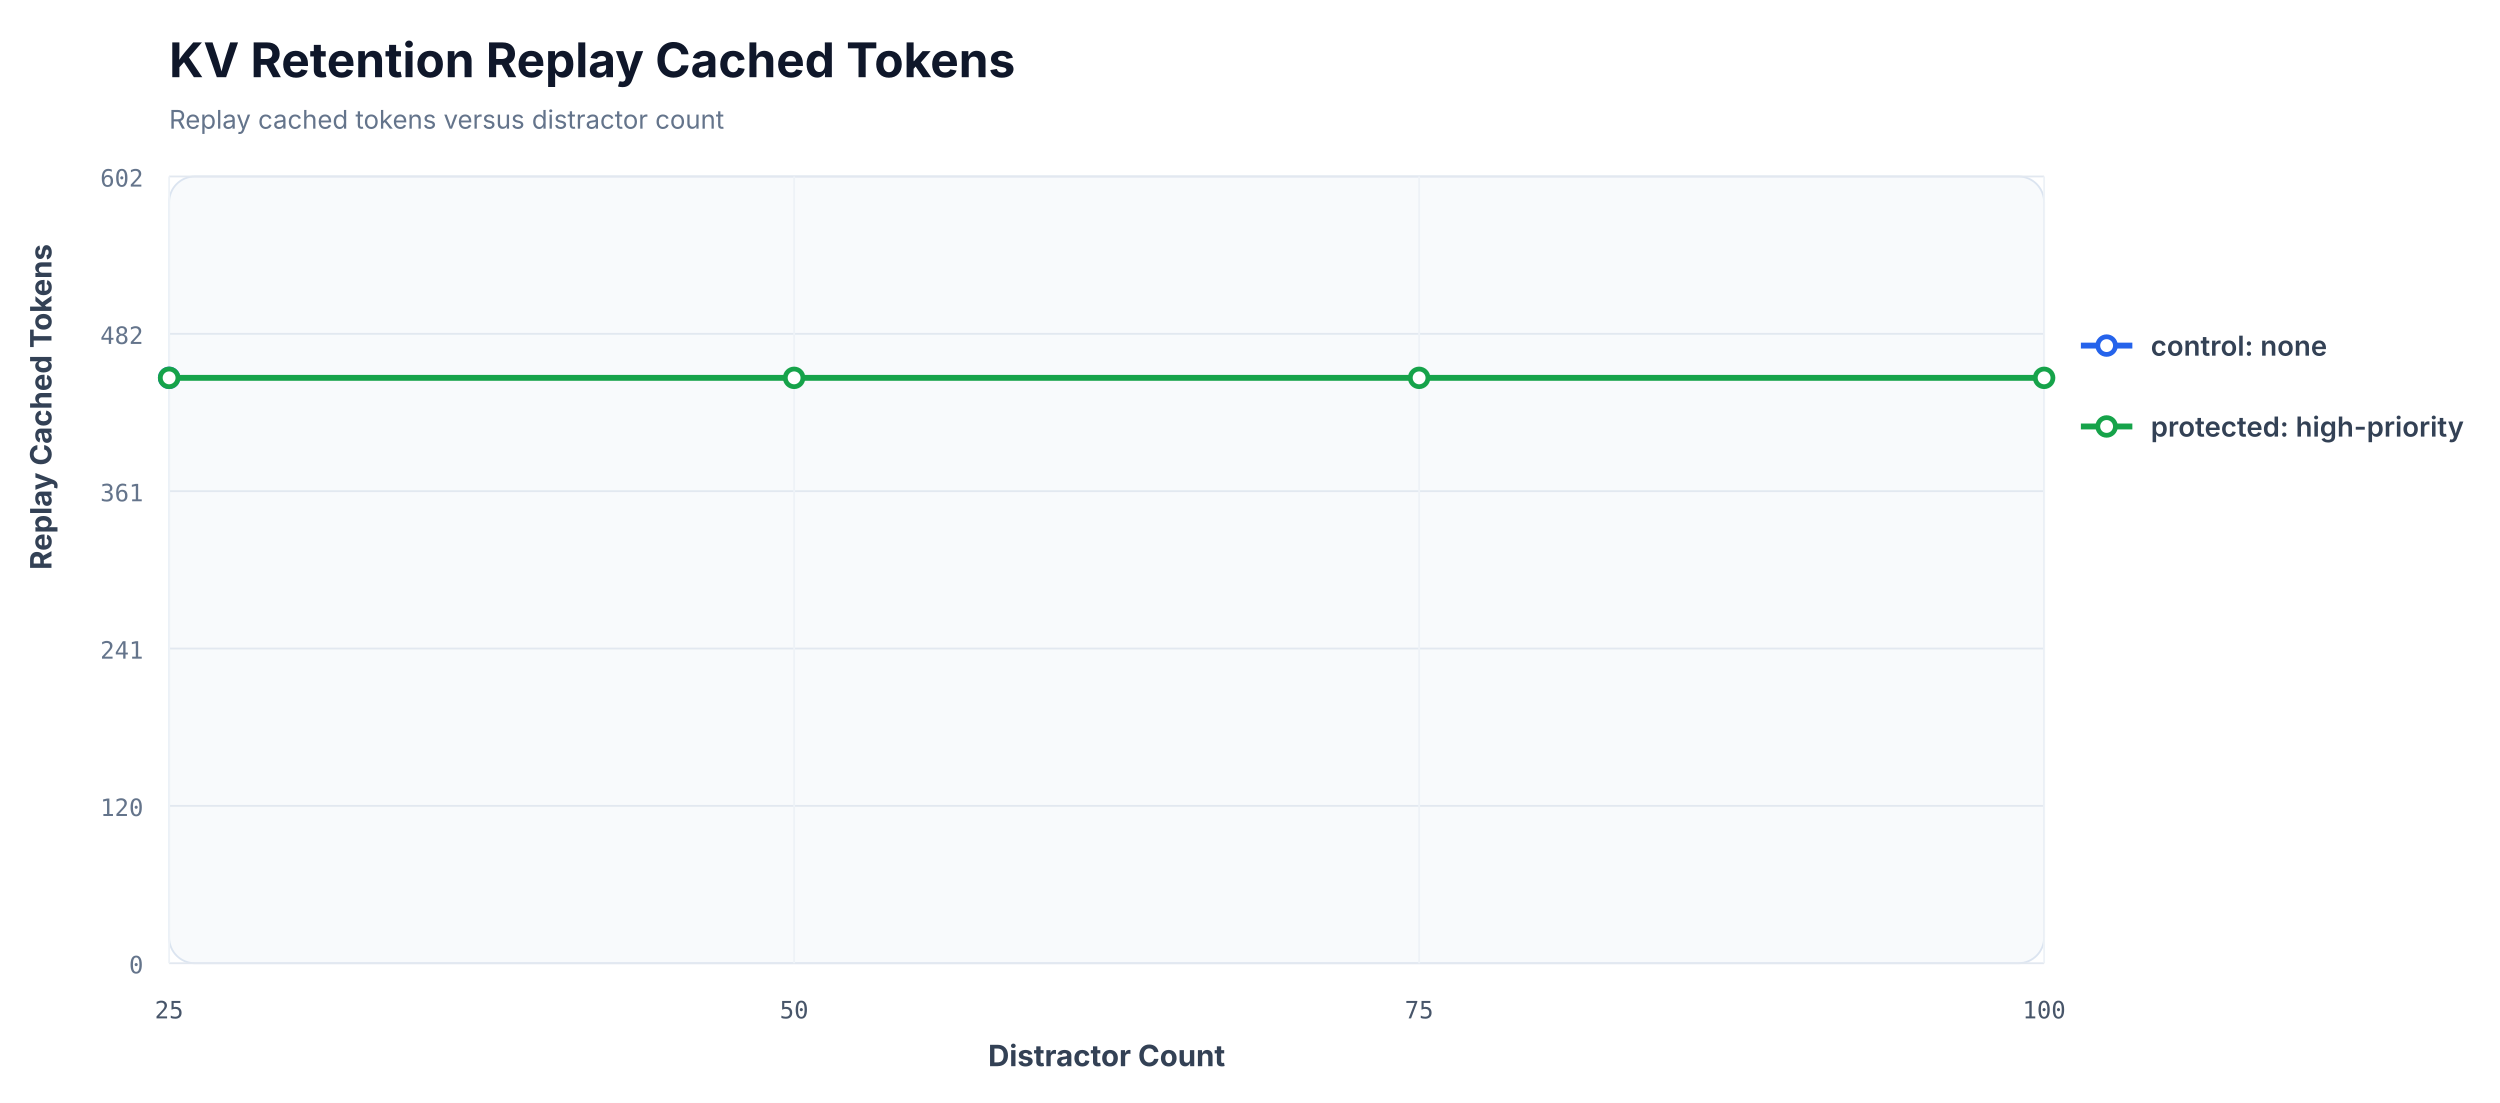
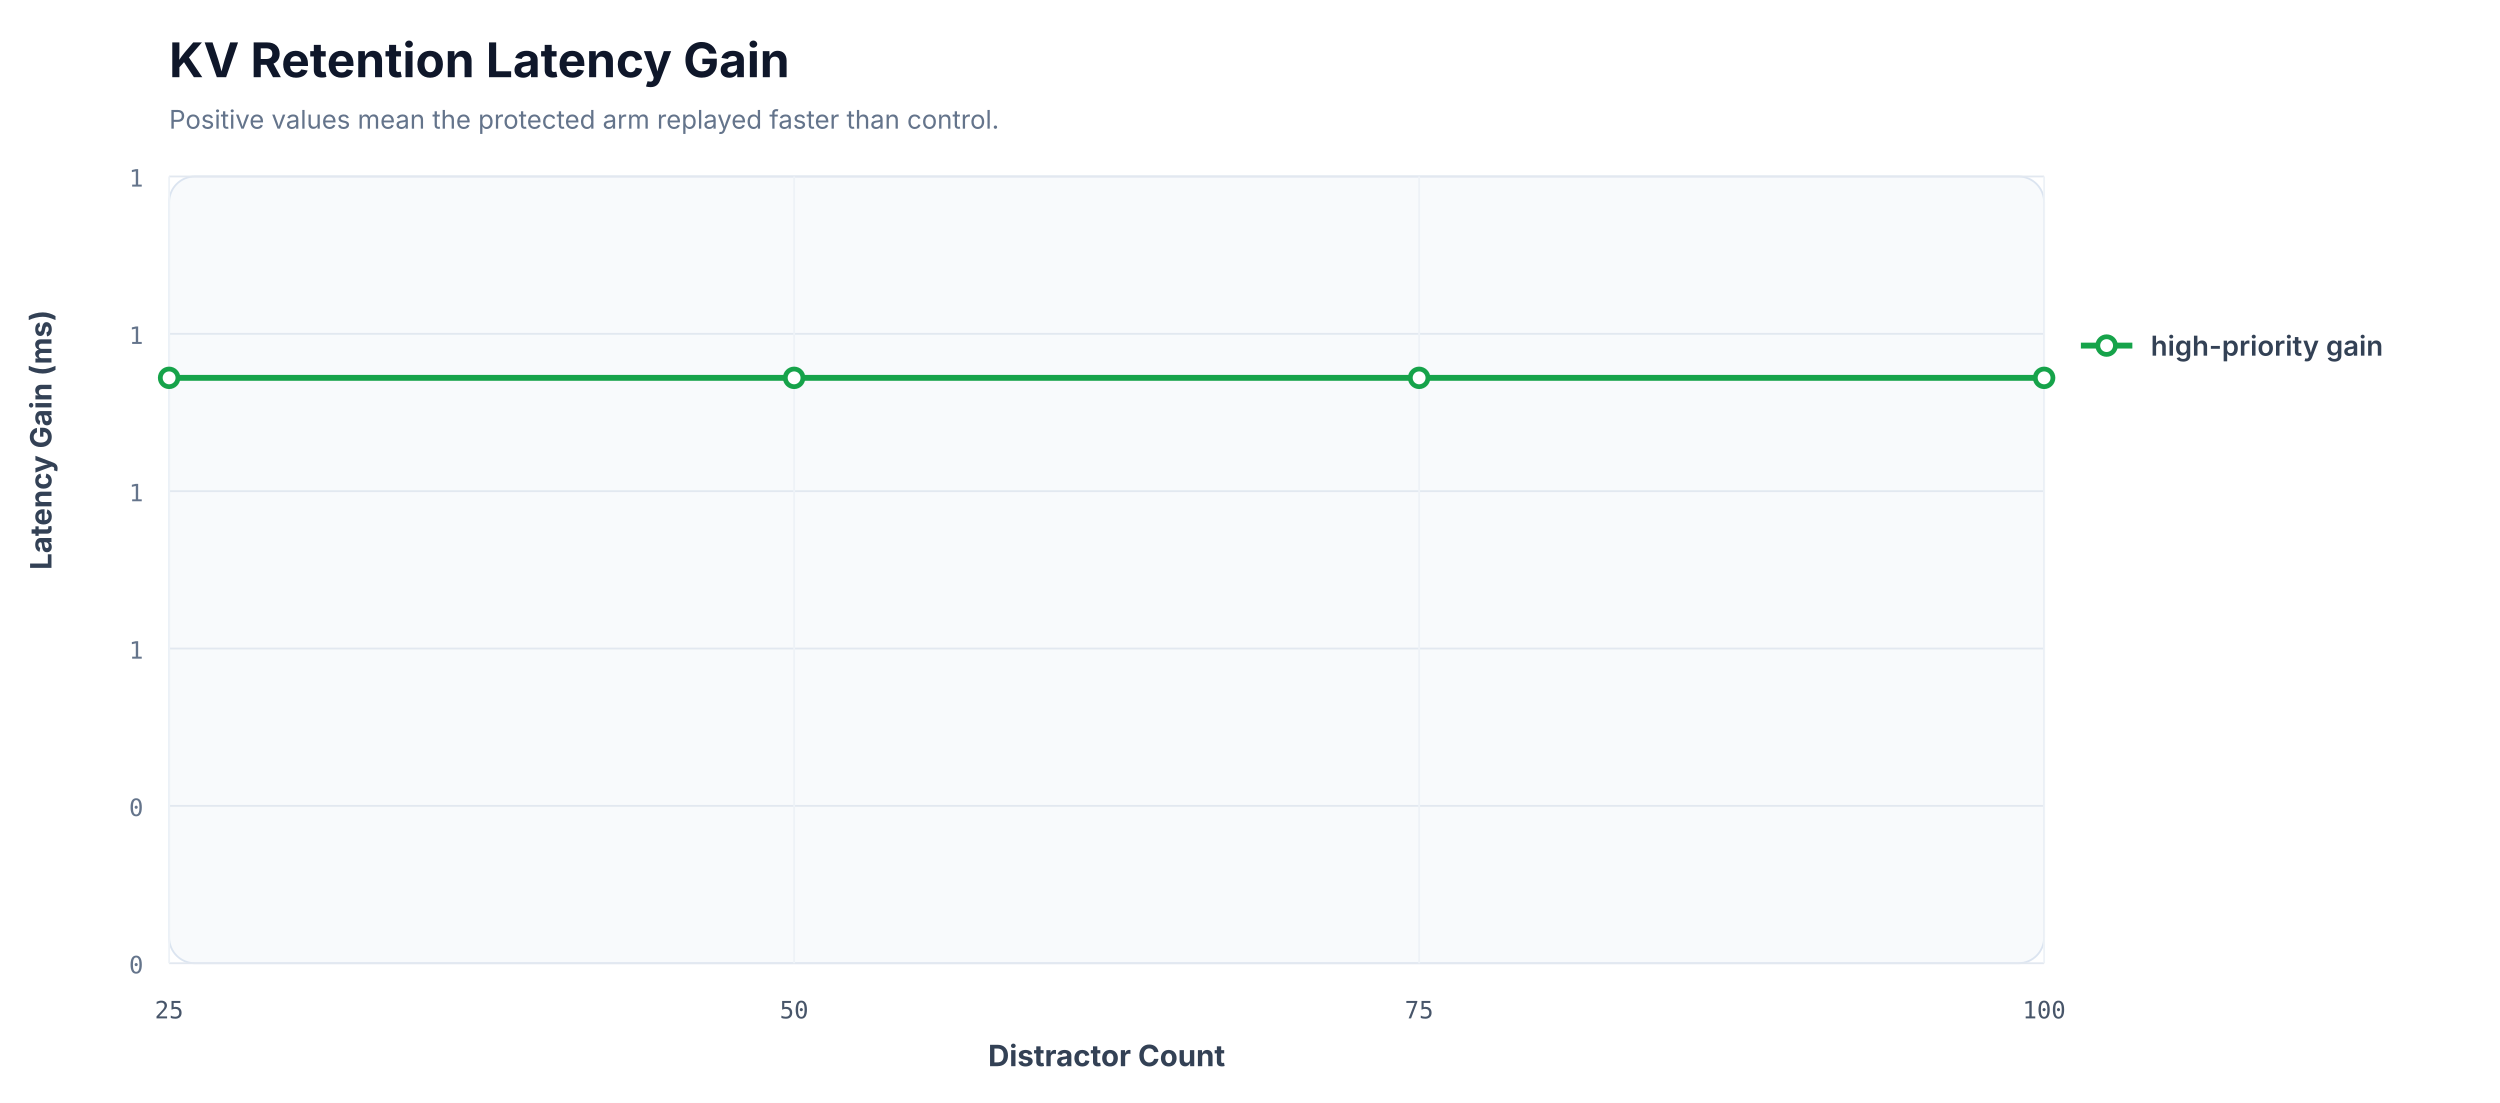
<svg xmlns="http://www.w3.org/2000/svg" width="1360" height="600" viewBox="0 0 1360 600">
  <rect width="100%" height="100%" fill="#ffffff" />
-   <text x="92" y="42" font-family="Inter, Arial, sans-serif" font-size="26" font-weight="700" fill="#0f172a">KV Retention Replay Cached Tokens</text>
-   <text x="92" y="70" font-family="Inter, Arial, sans-serif" font-size="14" fill="#64748b">Replay cached tokens versus distractor count</text>
+   <text x="92" y="42" font-family="Inter, Arial, sans-serif" font-size="26" font-weight="700" fill="#0f172a">KV Retention Latency Gain</text>
+   <text x="92" y="70" font-family="Inter, Arial, sans-serif" font-size="14" fill="#64748b">Positive values mean the protected arm replayed faster than control.</text>
  <rect x="92" y="96" width="1020" height="428" rx="14" fill="#f8fafc" stroke="#dbe4f0" />
  <line x1="92" y1="524.00" x2="1112" y2="524.00" stroke="#e2e8f0" stroke-width="1" />
  <text x="78" y="529.50" text-anchor="end" font-family="JetBrains Mono, monospace" font-size="13" fill="#64748b">0</text>
  <line x1="92" y1="438.40" x2="1112" y2="438.40" stroke="#e2e8f0" stroke-width="1" />
-   <text x="78" y="443.90" text-anchor="end" font-family="JetBrains Mono, monospace" font-size="13" fill="#64748b">120</text>
+   <text x="78" y="443.90" text-anchor="end" font-family="JetBrains Mono, monospace" font-size="13" fill="#64748b">0</text>
  <line x1="92" y1="352.80" x2="1112" y2="352.80" stroke="#e2e8f0" stroke-width="1" />
-   <text x="78" y="358.30" text-anchor="end" font-family="JetBrains Mono, monospace" font-size="13" fill="#64748b">241</text>
+   <text x="78" y="358.30" text-anchor="end" font-family="JetBrains Mono, monospace" font-size="13" fill="#64748b">1</text>
  <line x1="92" y1="267.20" x2="1112" y2="267.20" stroke="#e2e8f0" stroke-width="1" />
-   <text x="78" y="272.70" text-anchor="end" font-family="JetBrains Mono, monospace" font-size="13" fill="#64748b">361</text>
+   <text x="78" y="272.70" text-anchor="end" font-family="JetBrains Mono, monospace" font-size="13" fill="#64748b">1</text>
  <line x1="92" y1="181.60" x2="1112" y2="181.60" stroke="#e2e8f0" stroke-width="1" />
-   <text x="78" y="187.10" text-anchor="end" font-family="JetBrains Mono, monospace" font-size="13" fill="#64748b">482</text>
+   <text x="78" y="187.10" text-anchor="end" font-family="JetBrains Mono, monospace" font-size="13" fill="#64748b">1</text>
  <line x1="92" y1="96.00" x2="1112" y2="96.00" stroke="#e2e8f0" stroke-width="1" />
-   <text x="78" y="101.50" text-anchor="end" font-family="JetBrains Mono, monospace" font-size="13" fill="#64748b">602</text>
+   <text x="78" y="101.50" text-anchor="end" font-family="JetBrains Mono, monospace" font-size="13" fill="#64748b">1</text>
  <line x1="92.00" y1="96" x2="92.00" y2="524" stroke="#eef2f7" stroke-width="1" />
  <text x="92.00" y="554" text-anchor="middle" font-family="JetBrains Mono, monospace" font-size="13" fill="#475569">25</text>
  <line x1="432.00" y1="96" x2="432.00" y2="524" stroke="#eef2f7" stroke-width="1" />
  <text x="432.00" y="554" text-anchor="middle" font-family="JetBrains Mono, monospace" font-size="13" fill="#475569">50</text>
  <line x1="772.00" y1="96" x2="772.00" y2="524" stroke="#eef2f7" stroke-width="1" />
  <text x="772.00" y="554" text-anchor="middle" font-family="JetBrains Mono, monospace" font-size="13" fill="#475569">75</text>
  <line x1="1112.00" y1="96" x2="1112.00" y2="524" stroke="#eef2f7" stroke-width="1" />
  <text x="1112.00" y="554" text-anchor="middle" font-family="JetBrains Mono, monospace" font-size="13" fill="#475569">100</text>
-   <circle cx="92.00" cy="205.55" r="4.8" fill="#ffffff" stroke="#2563eb" stroke-width="2.6" />
  <polyline fill="none" stroke="#16a34a" stroke-width="3.2" points="92.00,205.55 432.00,205.55 772.00,205.55 1112.00,205.55" />
  <circle cx="92.00" cy="205.55" r="4.8" fill="#ffffff" stroke="#16a34a" stroke-width="2.6" />
  <circle cx="432.00" cy="205.55" r="4.8" fill="#ffffff" stroke="#16a34a" stroke-width="2.6" />
  <circle cx="772.00" cy="205.55" r="4.8" fill="#ffffff" stroke="#16a34a" stroke-width="2.6" />
  <circle cx="1112.00" cy="205.55" r="4.8" fill="#ffffff" stroke="#16a34a" stroke-width="2.6" />
-   <text x="28" y="310.00" transform="rotate(-90 28 310.00)" font-family="Inter, Arial, sans-serif" font-size="16" font-weight="700" fill="#334155">Replay Cached Tokens</text>
+   <text x="28" y="310.00" transform="rotate(-90 28 310.00)" font-family="Inter, Arial, sans-serif" font-size="16" font-weight="700" fill="#334155">Latency Gain (ms)</text>
  <text x="602.00" y="580" text-anchor="middle" font-family="Inter, Arial, sans-serif" font-size="16" font-weight="700" fill="#334155">Distractor Count</text>
-   <line x1="1132" y1="188" x2="1160" y2="188" stroke="#2563eb" stroke-width="3.2" />
-   <circle cx="1146" cy="188" r="4.8" fill="#ffffff" stroke="#2563eb" stroke-width="2.6" />
-   <text x="1170" y="193.5" font-family="Inter, Arial, sans-serif" font-size="15" font-weight="600" fill="#334155">control: none</text>
-   <line x1="1132" y1="232" x2="1160" y2="232" stroke="#16a34a" stroke-width="3.2" />
-   <circle cx="1146" cy="232" r="4.8" fill="#ffffff" stroke="#16a34a" stroke-width="2.6" />
-   <text x="1170" y="237.5" font-family="Inter, Arial, sans-serif" font-size="15" font-weight="600" fill="#334155">protected: high-priority</text>
+   <line x1="1132" y1="188" x2="1160" y2="188" stroke="#16a34a" stroke-width="3.2" />
+   <circle cx="1146" cy="188" r="4.8" fill="#ffffff" stroke="#16a34a" stroke-width="2.6" />
+   <text x="1170" y="193.5" font-family="Inter, Arial, sans-serif" font-size="15" font-weight="600" fill="#334155">high-priority gain</text>
</svg>
